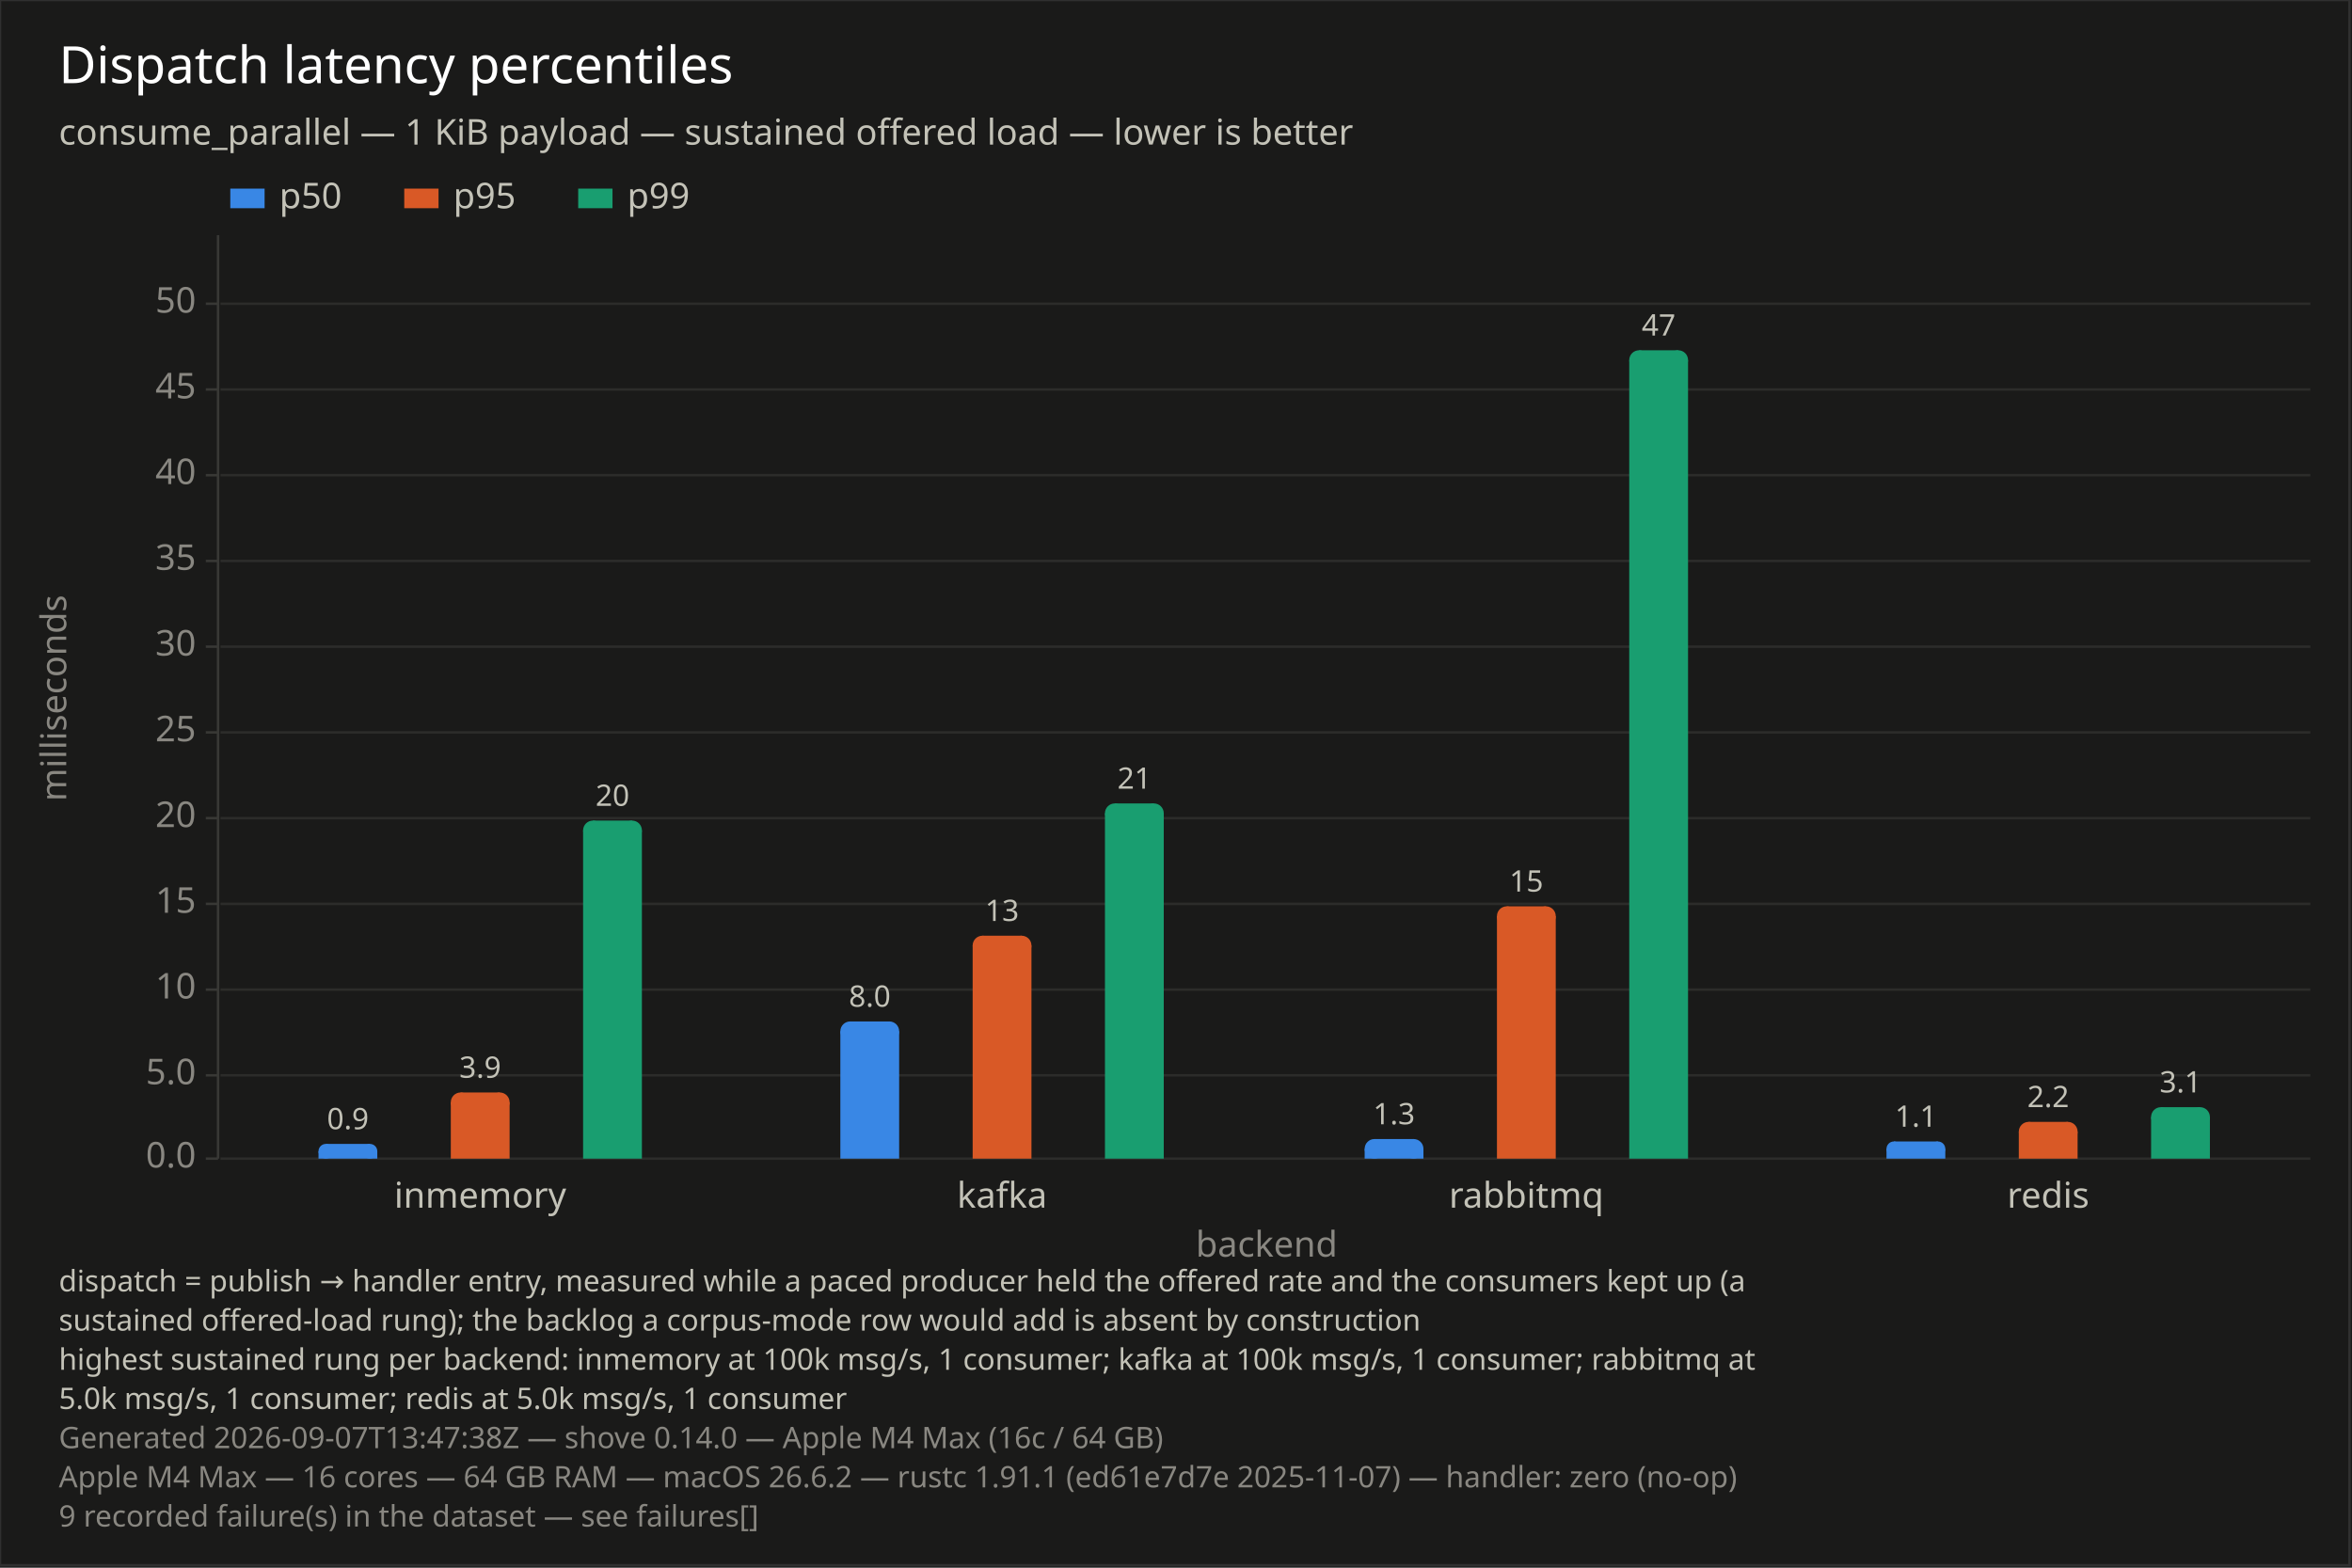
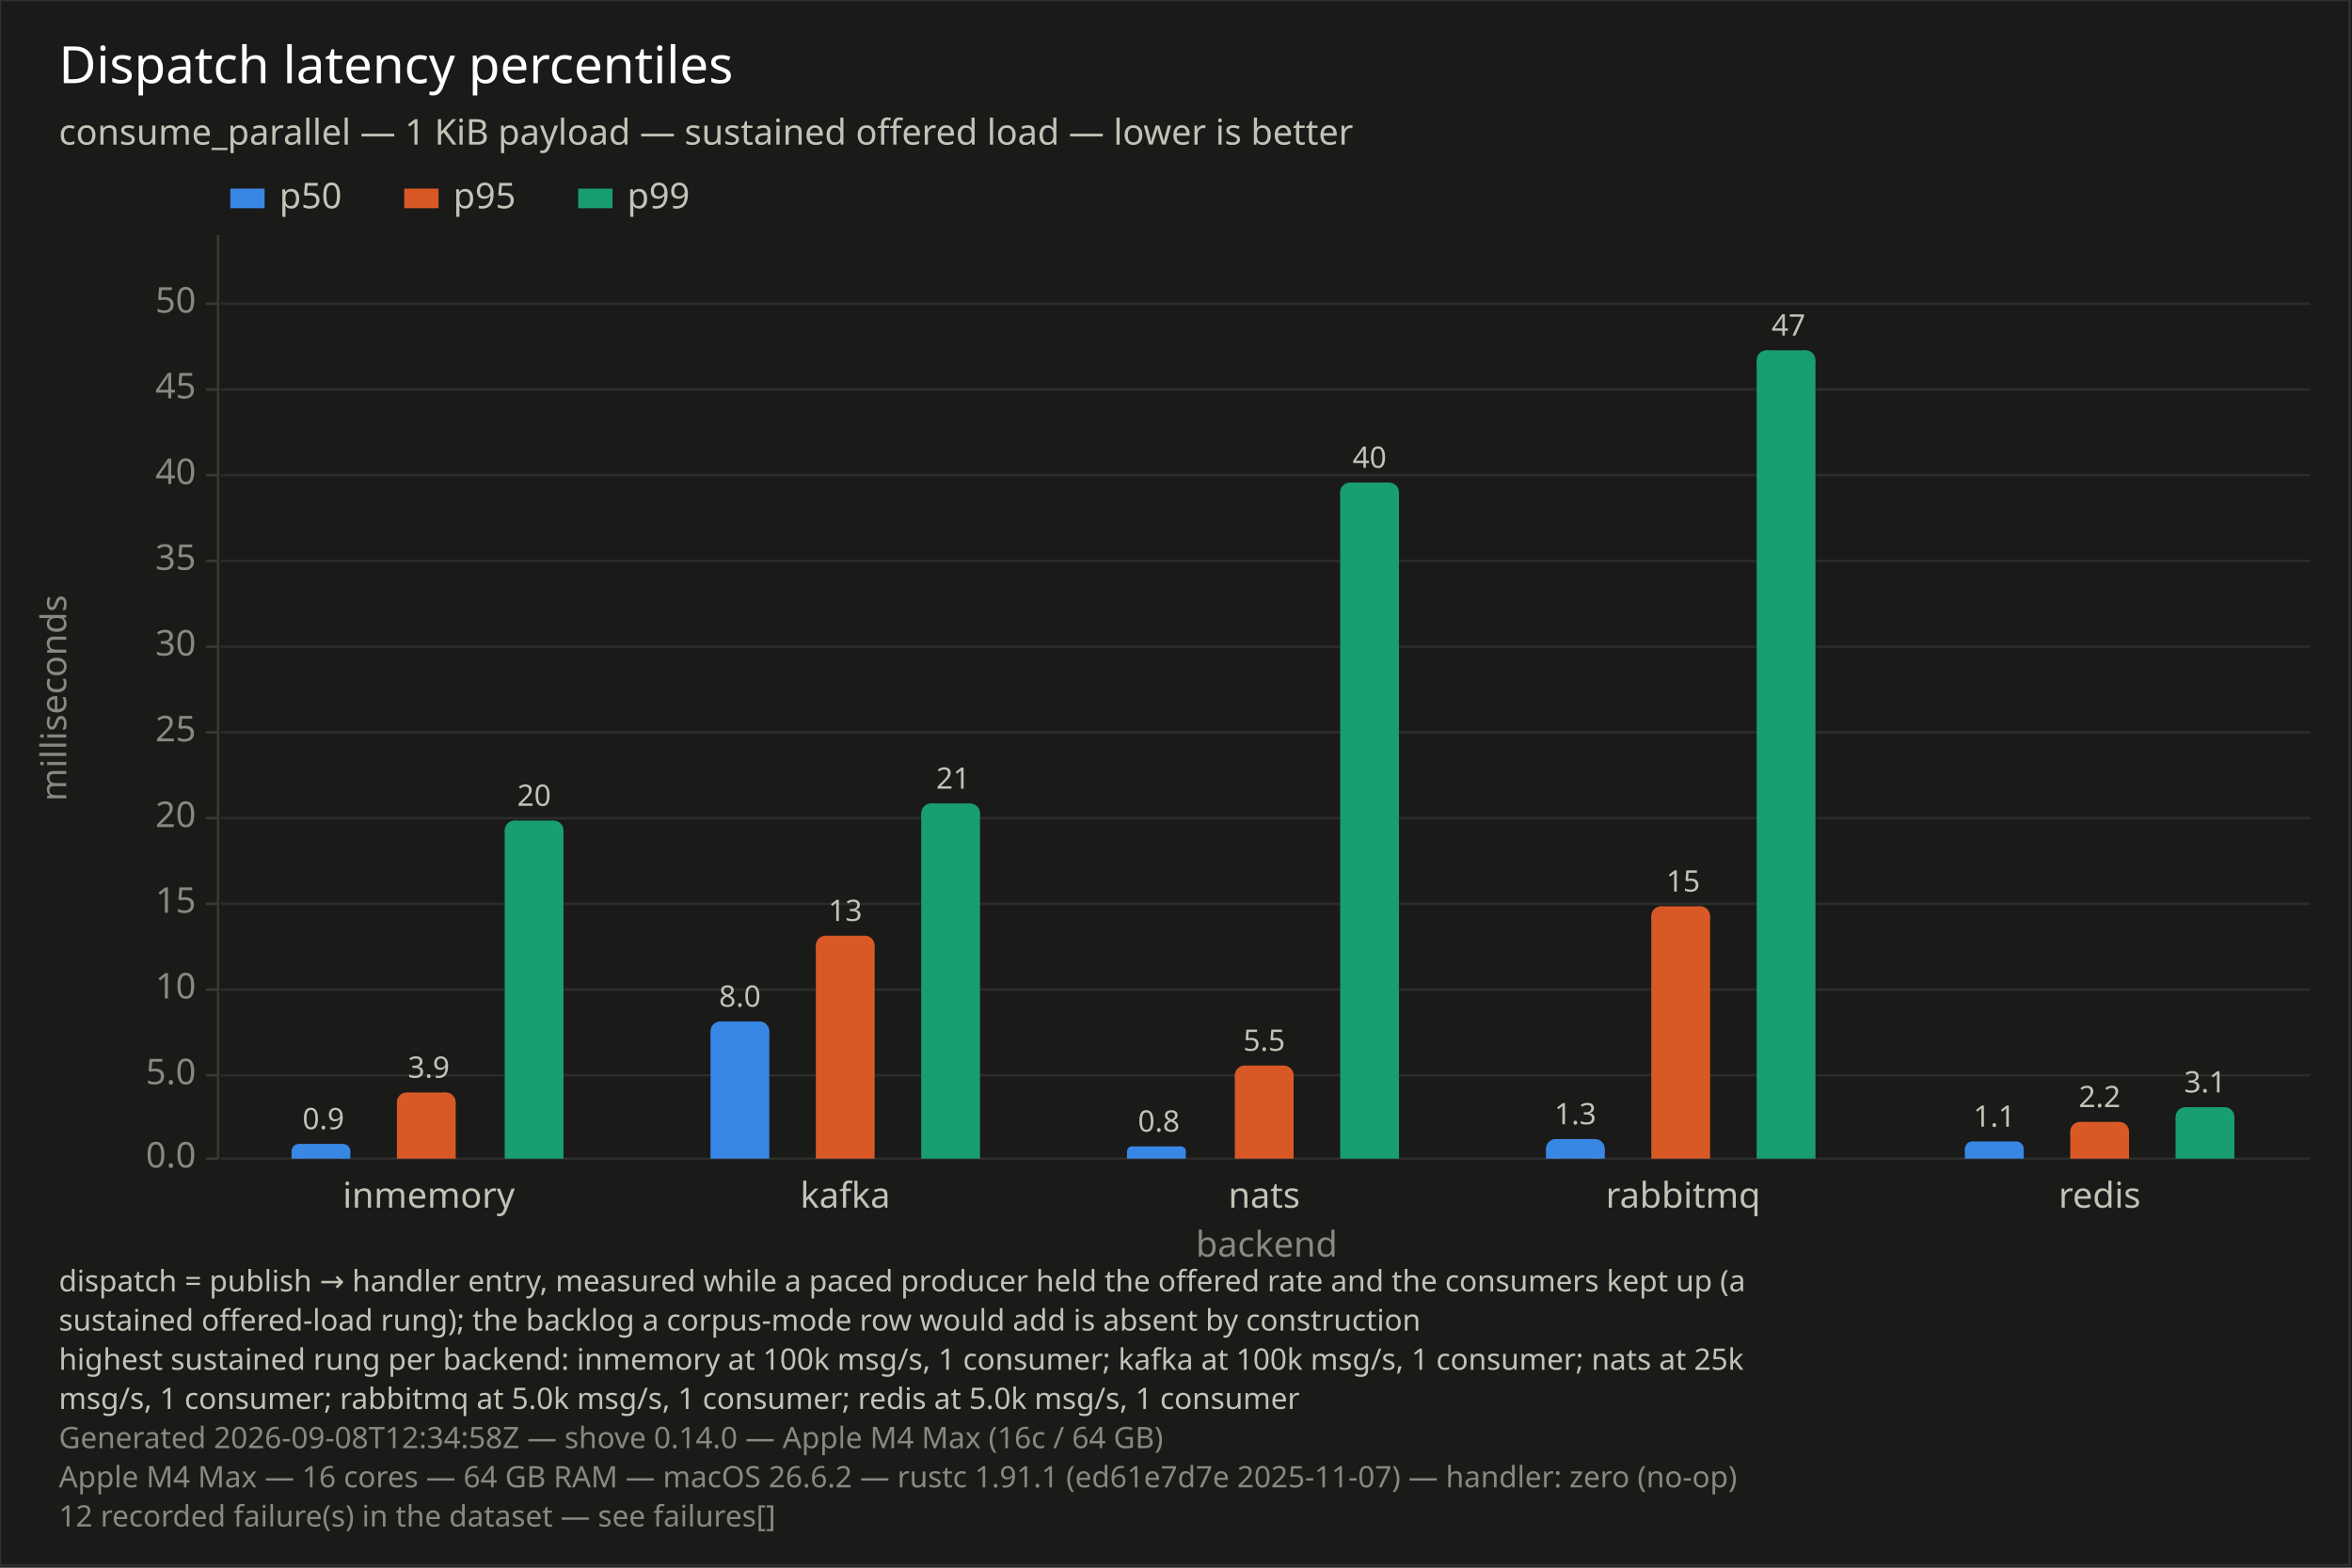
<svg xmlns="http://www.w3.org/2000/svg" width="960" height="640" viewBox="0 0 960 640">
  <rect x="0" y="0" width="960" height="640" opacity="1" fill="#1A1A19" stroke="none" />
  <rect x="0" y="0" width="959" height="639" opacity="0.1" fill="none" stroke="#FFFFFF" />
  <text x="24" y="18" dy="0.76em" text-anchor="start" font-family="sans-serif" font-size="20.968" opacity="1" fill="#FFFFFF">
Dispatch latency percentiles
</text>
  <text x="24" y="48" dy="0.76em" text-anchor="start" font-family="sans-serif" font-size="14.516" opacity="1" fill="#C3C2B7">
consume_parallel — 1 KiB payload — sustained offered load — lower is better
</text>
  <text x="24" y="518" dy="0.76em" text-anchor="start" font-family="sans-serif" font-size="12.097" opacity="1" fill="#C3C2B7">
dispatch = publish → handler entry, measured while a paced producer held the offered rate and the consumers kept up (a
</text>
  <text x="24" y="534" dy="0.76em" text-anchor="start" font-family="sans-serif" font-size="12.097" opacity="1" fill="#C3C2B7">
sustained offered-load rung); the backlog a corpus-mode row would add is absent by construction
</text>
  <text x="24" y="550" dy="0.76em" text-anchor="start" font-family="sans-serif" font-size="12.097" opacity="1" fill="#C3C2B7">
- highest sustained rung per backend: inmemory at 100k msg/s, 1 consumer; kafka at 100k msg/s, 1 consumer; rabbitmq at
+ highest sustained rung per backend: inmemory at 100k msg/s, 1 consumer; kafka at 100k msg/s, 1 consumer; nats at 25k
</text>
  <text x="24" y="566" dy="0.76em" text-anchor="start" font-family="sans-serif" font-size="12.097" opacity="1" fill="#C3C2B7">
- 5.0k msg/s, 1 consumer; redis at 5.0k msg/s, 1 consumer
+ msg/s, 1 consumer; rabbitmq at 5.0k msg/s, 1 consumer; redis at 5.0k msg/s, 1 consumer
</text>
  <text x="24" y="582" dy="0.76em" text-anchor="start" font-family="sans-serif" font-size="12.097" opacity="1" fill="#898781">
- Generated 2026-09-07T13:47:38Z — shove 0.14.0 — Apple M4 Max (16c / 64 GB)
+ Generated 2026-09-08T12:34:58Z — shove 0.14.0 — Apple M4 Max (16c / 64 GB)
</text>
  <text x="24" y="598" dy="0.76em" text-anchor="start" font-family="sans-serif" font-size="12.097" opacity="1" fill="#898781">
Apple M4 Max — 16 cores — 64 GB RAM — macOS 26.6.2 — rustc 1.91.1 (ed61e7d7e 2025-11-07) — handler: zero (no-op)
</text>
  <text x="24" y="614" dy="0.76em" text-anchor="start" font-family="sans-serif" font-size="12.097" opacity="1" fill="#898781">
- 9 recorded failure(s) in the dataset — see failures[]
+ 12 recorded failure(s) in the dataset — see failures[]
</text>
  <text x="16" y="285" dy="0.76em" text-anchor="middle" font-family="sans-serif" font-size="14.516" opacity="1" fill="#898781" transform="rotate(270, 16, 285)">
milliseconds
</text>
  <line opacity="1" stroke="#2C2C2A" stroke-width="1" x1="90" y1="473" x2="943" y2="473" />
  <line opacity="1" stroke="#2C2C2A" stroke-width="1" x1="90" y1="439" x2="943" y2="439" />
  <line opacity="1" stroke="#2C2C2A" stroke-width="1" x1="90" y1="404" x2="943" y2="404" />
  <line opacity="1" stroke="#2C2C2A" stroke-width="1" x1="90" y1="369" x2="943" y2="369" />
  <line opacity="1" stroke="#2C2C2A" stroke-width="1" x1="90" y1="334" x2="943" y2="334" />
  <line opacity="1" stroke="#2C2C2A" stroke-width="1" x1="90" y1="299" x2="943" y2="299" />
  <line opacity="1" stroke="#2C2C2A" stroke-width="1" x1="90" y1="264" x2="943" y2="264" />
  <line opacity="1" stroke="#2C2C2A" stroke-width="1" x1="90" y1="229" x2="943" y2="229" />
  <line opacity="1" stroke="#2C2C2A" stroke-width="1" x1="90" y1="194" x2="943" y2="194" />
  <line opacity="1" stroke="#2C2C2A" stroke-width="1" x1="90" y1="159" x2="943" y2="159" />
  <line opacity="1" stroke="#2C2C2A" stroke-width="1" x1="90" y1="124" x2="943" y2="124" />
  <polyline fill="none" opacity="1" stroke="#383835" stroke-width="1" points="89,96 89,473 " />
  <text x="80" y="473" dy="0.5ex" text-anchor="end" font-family="sans-serif" font-size="14.516" opacity="1" fill="#898781">
0.0
</text>
  <polyline fill="none" opacity="1" stroke="#383835" stroke-width="1" points="84,473 89,473 " />
  <text x="80" y="439" dy="0.5ex" text-anchor="end" font-family="sans-serif" font-size="14.516" opacity="1" fill="#898781">
5.0
</text>
  <polyline fill="none" opacity="1" stroke="#383835" stroke-width="1" points="84,439 89,439 " />
  <text x="80" y="404" dy="0.5ex" text-anchor="end" font-family="sans-serif" font-size="14.516" opacity="1" fill="#898781">
10
</text>
  <polyline fill="none" opacity="1" stroke="#383835" stroke-width="1" points="84,404 89,404 " />
  <text x="80" y="369" dy="0.5ex" text-anchor="end" font-family="sans-serif" font-size="14.516" opacity="1" fill="#898781">
15
</text>
  <polyline fill="none" opacity="1" stroke="#383835" stroke-width="1" points="84,369 89,369 " />
  <text x="80" y="334" dy="0.5ex" text-anchor="end" font-family="sans-serif" font-size="14.516" opacity="1" fill="#898781">
20
</text>
  <polyline fill="none" opacity="1" stroke="#383835" stroke-width="1" points="84,334 89,334 " />
  <text x="80" y="299" dy="0.5ex" text-anchor="end" font-family="sans-serif" font-size="14.516" opacity="1" fill="#898781">
25
</text>
  <polyline fill="none" opacity="1" stroke="#383835" stroke-width="1" points="84,299 89,299 " />
  <text x="80" y="264" dy="0.5ex" text-anchor="end" font-family="sans-serif" font-size="14.516" opacity="1" fill="#898781">
30
</text>
  <polyline fill="none" opacity="1" stroke="#383835" stroke-width="1" points="84,264 89,264 " />
  <text x="80" y="229" dy="0.5ex" text-anchor="end" font-family="sans-serif" font-size="14.516" opacity="1" fill="#898781">
35
</text>
  <polyline fill="none" opacity="1" stroke="#383835" stroke-width="1" points="84,229 89,229 " />
  <text x="80" y="194" dy="0.5ex" text-anchor="end" font-family="sans-serif" font-size="14.516" opacity="1" fill="#898781">
40
</text>
  <polyline fill="none" opacity="1" stroke="#383835" stroke-width="1" points="84,194 89,194 " />
  <text x="80" y="159" dy="0.5ex" text-anchor="end" font-family="sans-serif" font-size="14.516" opacity="1" fill="#898781">
45
</text>
  <polyline fill="none" opacity="1" stroke="#383835" stroke-width="1" points="84,159 89,159 " />
  <text x="80" y="124" dy="0.5ex" text-anchor="end" font-family="sans-serif" font-size="14.516" opacity="1" fill="#898781">
50
</text>
  <polyline fill="none" opacity="1" stroke="#383835" stroke-width="1" points="84,124 89,124 " />
-   <rect x="130" y="470" width="24" height="3" opacity="1" fill="#3987E5" stroke="none" />
-   <rect x="133" y="467" width="18" height="4" opacity="1" fill="#3987E5" stroke="none" />
-   <circle cx="133" cy="470" r="3" opacity="1" fill="#3987E5" stroke="none" stroke-width="0" />
-   <circle cx="151" cy="470" r="3" opacity="1" fill="#3987E5" stroke="none" stroke-width="0" />
-   <text x="142" y="464" dy="-0.5ex" text-anchor="middle" font-family="sans-serif" font-size="12.097" opacity="1" fill="#C3C2B7">
+   <rect x="119" y="470" width="24" height="3" opacity="1" fill="#3987E5" stroke="none" />
+   <rect x="122" y="467" width="18" height="4" opacity="1" fill="#3987E5" stroke="none" />
+   <circle cx="122" cy="470" r="3" opacity="1" fill="#3987E5" stroke="none" stroke-width="0" />
+   <circle cx="140" cy="470" r="3" opacity="1" fill="#3987E5" stroke="none" stroke-width="0" />
+   <text x="132" y="464" dy="-0.5ex" text-anchor="middle" font-family="sans-serif" font-size="12.097" opacity="1" fill="#C3C2B7">
0.9
</text>
-   <rect x="184" y="450" width="24" height="23" opacity="1" fill="#D95926" stroke="none" />
-   <rect x="188" y="446" width="16" height="5" opacity="1" fill="#D95926" stroke="none" />
-   <circle cx="188" cy="450" r="4" opacity="1" fill="#D95926" stroke="none" stroke-width="0" />
-   <circle cx="204" cy="450" r="4" opacity="1" fill="#D95926" stroke="none" stroke-width="0" />
-   <text x="196" y="443" dy="-0.5ex" text-anchor="middle" font-family="sans-serif" font-size="12.097" opacity="1" fill="#C3C2B7">
+   <rect x="162" y="450" width="24" height="23" opacity="1" fill="#D95926" stroke="none" />
+   <rect x="166" y="446" width="16" height="5" opacity="1" fill="#D95926" stroke="none" />
+   <circle cx="166" cy="450" r="4" opacity="1" fill="#D95926" stroke="none" stroke-width="0" />
+   <circle cx="182" cy="450" r="4" opacity="1" fill="#D95926" stroke="none" stroke-width="0" />
+   <text x="175" y="443" dy="-0.5ex" text-anchor="middle" font-family="sans-serif" font-size="12.097" opacity="1" fill="#C3C2B7">
3.9
</text>
-   <rect x="238" y="339" width="24" height="134" opacity="1" fill="#199E70" stroke="none" />
-   <rect x="242" y="335" width="16" height="5" opacity="1" fill="#199E70" stroke="none" />
-   <circle cx="242" cy="339" r="4" opacity="1" fill="#199E70" stroke="none" stroke-width="0" />
-   <circle cx="258" cy="339" r="4" opacity="1" fill="#199E70" stroke="none" stroke-width="0" />
-   <text x="250" y="332" dy="-0.5ex" text-anchor="middle" font-family="sans-serif" font-size="12.097" opacity="1" fill="#C3C2B7">
+   <rect x="206" y="339" width="24" height="134" opacity="1" fill="#199E70" stroke="none" />
+   <rect x="210" y="335" width="16" height="5" opacity="1" fill="#199E70" stroke="none" />
+   <circle cx="210" cy="339" r="4" opacity="1" fill="#199E70" stroke="none" stroke-width="0" />
+   <circle cx="226" cy="339" r="4" opacity="1" fill="#199E70" stroke="none" stroke-width="0" />
+   <text x="218" y="332" dy="-0.5ex" text-anchor="middle" font-family="sans-serif" font-size="12.097" opacity="1" fill="#C3C2B7">
20
</text>
-   <rect x="343" y="421" width="24" height="52" opacity="1" fill="#3987E5" stroke="none" />
-   <rect x="347" y="417" width="16" height="5" opacity="1" fill="#3987E5" stroke="none" />
-   <circle cx="347" cy="421" r="4" opacity="1" fill="#3987E5" stroke="none" stroke-width="0" />
-   <circle cx="363" cy="421" r="4" opacity="1" fill="#3987E5" stroke="none" stroke-width="0" />
-   <text x="355" y="414" dy="-0.5ex" text-anchor="middle" font-family="sans-serif" font-size="12.097" opacity="1" fill="#C3C2B7">
+   <rect x="290" y="421" width="24" height="52" opacity="1" fill="#3987E5" stroke="none" />
+   <rect x="294" y="417" width="16" height="5" opacity="1" fill="#3987E5" stroke="none" />
+   <circle cx="294" cy="421" r="4" opacity="1" fill="#3987E5" stroke="none" stroke-width="0" />
+   <circle cx="310" cy="421" r="4" opacity="1" fill="#3987E5" stroke="none" stroke-width="0" />
+   <text x="302" y="414" dy="-0.5ex" text-anchor="middle" font-family="sans-serif" font-size="12.097" opacity="1" fill="#C3C2B7">
8.0
</text>
-   <rect x="397" y="386" width="24" height="87" opacity="1" fill="#D95926" stroke="none" />
-   <rect x="401" y="382" width="16" height="5" opacity="1" fill="#D95926" stroke="none" />
-   <circle cx="401" cy="386" r="4" opacity="1" fill="#D95926" stroke="none" stroke-width="0" />
-   <circle cx="417" cy="386" r="4" opacity="1" fill="#D95926" stroke="none" stroke-width="0" />
-   <text x="409" y="379" dy="-0.5ex" text-anchor="middle" font-family="sans-serif" font-size="12.097" opacity="1" fill="#C3C2B7">
+   <rect x="333" y="386" width="24" height="87" opacity="1" fill="#D95926" stroke="none" />
+   <rect x="337" y="382" width="16" height="5" opacity="1" fill="#D95926" stroke="none" />
+   <circle cx="337" cy="386" r="4" opacity="1" fill="#D95926" stroke="none" stroke-width="0" />
+   <circle cx="353" cy="386" r="4" opacity="1" fill="#D95926" stroke="none" stroke-width="0" />
+   <text x="345" y="379" dy="-0.5ex" text-anchor="middle" font-family="sans-serif" font-size="12.097" opacity="1" fill="#C3C2B7">
13
</text>
-   <rect x="451" y="332" width="24" height="141" opacity="1" fill="#199E70" stroke="none" />
-   <rect x="455" y="328" width="16" height="5" opacity="1" fill="#199E70" stroke="none" />
-   <circle cx="455" cy="332" r="4" opacity="1" fill="#199E70" stroke="none" stroke-width="0" />
-   <circle cx="471" cy="332" r="4" opacity="1" fill="#199E70" stroke="none" stroke-width="0" />
-   <text x="463" y="325" dy="-0.5ex" text-anchor="middle" font-family="sans-serif" font-size="12.097" opacity="1" fill="#C3C2B7">
+   <rect x="376" y="332" width="24" height="141" opacity="1" fill="#199E70" stroke="none" />
+   <rect x="380" y="328" width="16" height="5" opacity="1" fill="#199E70" stroke="none" />
+   <circle cx="380" cy="332" r="4" opacity="1" fill="#199E70" stroke="none" stroke-width="0" />
+   <circle cx="396" cy="332" r="4" opacity="1" fill="#199E70" stroke="none" stroke-width="0" />
+   <text x="389" y="325" dy="-0.5ex" text-anchor="middle" font-family="sans-serif" font-size="12.097" opacity="1" fill="#C3C2B7">
21
</text>
-   <rect x="557" y="469" width="24" height="4" opacity="1" fill="#3987E5" stroke="none" />
-   <rect x="561" y="465" width="16" height="5" opacity="1" fill="#3987E5" stroke="none" />
-   <circle cx="561" cy="469" r="4" opacity="1" fill="#3987E5" stroke="none" stroke-width="0" />
-   <circle cx="577" cy="469" r="4" opacity="1" fill="#3987E5" stroke="none" stroke-width="0" />
-   <text x="569" y="462" dy="-0.5ex" text-anchor="middle" font-family="sans-serif" font-size="12.097" opacity="1" fill="#C3C2B7">
+   <rect x="460" y="470" width="24" height="3" opacity="1" fill="#3987E5" stroke="none" />
+   <rect x="462" y="468" width="20" height="3" opacity="1" fill="#3987E5" stroke="none" />
+   <circle cx="462" cy="470" r="2" opacity="1" fill="#3987E5" stroke="none" stroke-width="0" />
+   <circle cx="482" cy="470" r="2" opacity="1" fill="#3987E5" stroke="none" stroke-width="0" />
+   <text x="473" y="465" dy="-0.5ex" text-anchor="middle" font-family="sans-serif" font-size="12.097" opacity="1" fill="#C3C2B7">
+ 0.8
+ </text>
+   <rect x="504" y="439" width="24" height="34" opacity="1" fill="#D95926" stroke="none" />
+   <rect x="508" y="435" width="16" height="5" opacity="1" fill="#D95926" stroke="none" />
+   <circle cx="508" cy="439" r="4" opacity="1" fill="#D95926" stroke="none" stroke-width="0" />
+   <circle cx="524" cy="439" r="4" opacity="1" fill="#D95926" stroke="none" stroke-width="0" />
+   <text x="516" y="432" dy="-0.5ex" text-anchor="middle" font-family="sans-serif" font-size="12.097" opacity="1" fill="#C3C2B7">
+ 5.5
+ </text>
+   <rect x="547" y="201" width="24" height="272" opacity="1" fill="#199E70" stroke="none" />
+   <rect x="551" y="197" width="16" height="5" opacity="1" fill="#199E70" stroke="none" />
+   <circle cx="551" cy="201" r="4" opacity="1" fill="#199E70" stroke="none" stroke-width="0" />
+   <circle cx="567" cy="201" r="4" opacity="1" fill="#199E70" stroke="none" stroke-width="0" />
+   <text x="559" y="194" dy="-0.5ex" text-anchor="middle" font-family="sans-serif" font-size="12.097" opacity="1" fill="#C3C2B7">
+ 40
+ </text>
+   <rect x="631" y="469" width="24" height="4" opacity="1" fill="#3987E5" stroke="none" />
+   <rect x="635" y="465" width="16" height="5" opacity="1" fill="#3987E5" stroke="none" />
+   <circle cx="635" cy="469" r="4" opacity="1" fill="#3987E5" stroke="none" stroke-width="0" />
+   <circle cx="651" cy="469" r="4" opacity="1" fill="#3987E5" stroke="none" stroke-width="0" />
+   <text x="643" y="462" dy="-0.5ex" text-anchor="middle" font-family="sans-serif" font-size="12.097" opacity="1" fill="#C3C2B7">
1.3
</text>
-   <rect x="611" y="374" width="24" height="99" opacity="1" fill="#D95926" stroke="none" />
-   <rect x="615" y="370" width="16" height="5" opacity="1" fill="#D95926" stroke="none" />
-   <circle cx="615" cy="374" r="4" opacity="1" fill="#D95926" stroke="none" stroke-width="0" />
-   <circle cx="631" cy="374" r="4" opacity="1" fill="#D95926" stroke="none" stroke-width="0" />
-   <text x="623" y="367" dy="-0.5ex" text-anchor="middle" font-family="sans-serif" font-size="12.097" opacity="1" fill="#C3C2B7">
+   <rect x="674" y="374" width="24" height="99" opacity="1" fill="#D95926" stroke="none" />
+   <rect x="678" y="370" width="16" height="5" opacity="1" fill="#D95926" stroke="none" />
+   <circle cx="678" cy="374" r="4" opacity="1" fill="#D95926" stroke="none" stroke-width="0" />
+   <circle cx="694" cy="374" r="4" opacity="1" fill="#D95926" stroke="none" stroke-width="0" />
+   <text x="687" y="367" dy="-0.5ex" text-anchor="middle" font-family="sans-serif" font-size="12.097" opacity="1" fill="#C3C2B7">
15
</text>
-   <rect x="665" y="147" width="24" height="326" opacity="1" fill="#199E70" stroke="none" />
-   <rect x="669" y="143" width="16" height="5" opacity="1" fill="#199E70" stroke="none" />
-   <circle cx="669" cy="147" r="4" opacity="1" fill="#199E70" stroke="none" stroke-width="0" />
-   <circle cx="685" cy="147" r="4" opacity="1" fill="#199E70" stroke="none" stroke-width="0" />
-   <text x="677" y="140" dy="-0.5ex" text-anchor="middle" font-family="sans-serif" font-size="12.097" opacity="1" fill="#C3C2B7">
+   <rect x="717" y="147" width="24" height="326" opacity="1" fill="#199E70" stroke="none" />
+   <rect x="721" y="143" width="16" height="5" opacity="1" fill="#199E70" stroke="none" />
+   <circle cx="721" cy="147" r="4" opacity="1" fill="#199E70" stroke="none" stroke-width="0" />
+   <circle cx="737" cy="147" r="4" opacity="1" fill="#199E70" stroke="none" stroke-width="0" />
+   <text x="730" y="140" dy="-0.5ex" text-anchor="middle" font-family="sans-serif" font-size="12.097" opacity="1" fill="#C3C2B7">
47
</text>
-   <rect x="770" y="469" width="24" height="4" opacity="1" fill="#3987E5" stroke="none" />
-   <rect x="773" y="466" width="18" height="4" opacity="1" fill="#3987E5" stroke="none" />
-   <circle cx="773" cy="469" r="3" opacity="1" fill="#3987E5" stroke="none" stroke-width="0" />
-   <circle cx="791" cy="469" r="3" opacity="1" fill="#3987E5" stroke="none" stroke-width="0" />
-   <text x="782" y="463" dy="-0.5ex" text-anchor="middle" font-family="sans-serif" font-size="12.097" opacity="1" fill="#C3C2B7">
+   <rect x="802" y="469" width="24" height="4" opacity="1" fill="#3987E5" stroke="none" />
+   <rect x="805" y="466" width="18" height="4" opacity="1" fill="#3987E5" stroke="none" />
+   <circle cx="805" cy="469" r="3" opacity="1" fill="#3987E5" stroke="none" stroke-width="0" />
+   <circle cx="823" cy="469" r="3" opacity="1" fill="#3987E5" stroke="none" stroke-width="0" />
+   <text x="814" y="463" dy="-0.5ex" text-anchor="middle" font-family="sans-serif" font-size="12.097" opacity="1" fill="#C3C2B7">
1.1
</text>
-   <rect x="824" y="462" width="24" height="11" opacity="1" fill="#D95926" stroke="none" />
-   <rect x="828" y="458" width="16" height="5" opacity="1" fill="#D95926" stroke="none" />
-   <circle cx="828" cy="462" r="4" opacity="1" fill="#D95926" stroke="none" stroke-width="0" />
-   <circle cx="844" cy="462" r="4" opacity="1" fill="#D95926" stroke="none" stroke-width="0" />
-   <text x="836" y="455" dy="-0.5ex" text-anchor="middle" font-family="sans-serif" font-size="12.097" opacity="1" fill="#C3C2B7">
+   <rect x="845" y="462" width="24" height="11" opacity="1" fill="#D95926" stroke="none" />
+   <rect x="849" y="458" width="16" height="5" opacity="1" fill="#D95926" stroke="none" />
+   <circle cx="849" cy="462" r="4" opacity="1" fill="#D95926" stroke="none" stroke-width="0" />
+   <circle cx="865" cy="462" r="4" opacity="1" fill="#D95926" stroke="none" stroke-width="0" />
+   <text x="857" y="455" dy="-0.5ex" text-anchor="middle" font-family="sans-serif" font-size="12.097" opacity="1" fill="#C3C2B7">
2.2
</text>
-   <rect x="878" y="456" width="24" height="17" opacity="1" fill="#199E70" stroke="none" />
-   <rect x="882" y="452" width="16" height="5" opacity="1" fill="#199E70" stroke="none" />
-   <circle cx="882" cy="456" r="4" opacity="1" fill="#199E70" stroke="none" stroke-width="0" />
-   <circle cx="898" cy="456" r="4" opacity="1" fill="#199E70" stroke="none" stroke-width="0" />
-   <text x="890" y="449" dy="-0.5ex" text-anchor="middle" font-family="sans-serif" font-size="12.097" opacity="1" fill="#C3C2B7">
+   <rect x="888" y="456" width="24" height="17" opacity="1" fill="#199E70" stroke="none" />
+   <rect x="892" y="452" width="16" height="5" opacity="1" fill="#199E70" stroke="none" />
+   <circle cx="892" cy="456" r="4" opacity="1" fill="#199E70" stroke="none" stroke-width="0" />
+   <circle cx="908" cy="456" r="4" opacity="1" fill="#199E70" stroke="none" stroke-width="0" />
+   <text x="900" y="449" dy="-0.5ex" text-anchor="middle" font-family="sans-serif" font-size="12.097" opacity="1" fill="#C3C2B7">
3.1
</text>
-   <text x="196" y="482" dy="0.76em" text-anchor="middle" font-family="sans-serif" font-size="14.516" opacity="1" fill="#C3C2B7">
+   <text x="175" y="482" dy="0.76em" text-anchor="middle" font-family="sans-serif" font-size="14.516" opacity="1" fill="#C3C2B7">
inmemory
</text>
-   <text x="409" y="482" dy="0.76em" text-anchor="middle" font-family="sans-serif" font-size="14.516" opacity="1" fill="#C3C2B7">
+   <text x="345" y="482" dy="0.76em" text-anchor="middle" font-family="sans-serif" font-size="14.516" opacity="1" fill="#C3C2B7">
kafka
</text>
-   <text x="623" y="482" dy="0.76em" text-anchor="middle" font-family="sans-serif" font-size="14.516" opacity="1" fill="#C3C2B7">
+   <text x="516" y="482" dy="0.76em" text-anchor="middle" font-family="sans-serif" font-size="14.516" opacity="1" fill="#C3C2B7">
+ nats
+ </text>
+   <text x="687" y="482" dy="0.76em" text-anchor="middle" font-family="sans-serif" font-size="14.516" opacity="1" fill="#C3C2B7">
rabbitmq
</text>
-   <text x="836" y="482" dy="0.76em" text-anchor="middle" font-family="sans-serif" font-size="14.516" opacity="1" fill="#C3C2B7">
+   <text x="857" y="482" dy="0.76em" text-anchor="middle" font-family="sans-serif" font-size="14.516" opacity="1" fill="#C3C2B7">
redis
</text>
  <text x="517" y="502" dy="0.76em" text-anchor="middle" font-family="sans-serif" font-size="14.516" opacity="1" fill="#898781">
backend
</text>
  <rect x="94" y="77" width="14" height="8" opacity="1" fill="#3987E5" stroke="none" />
  <text x="114" y="74" dy="0.76em" text-anchor="start" font-family="sans-serif" font-size="14.516" opacity="1" fill="#C3C2B7">
p50
</text>
  <rect x="165" y="77" width="14" height="8" opacity="1" fill="#D95926" stroke="none" />
  <text x="185" y="74" dy="0.76em" text-anchor="start" font-family="sans-serif" font-size="14.516" opacity="1" fill="#C3C2B7">
p95
</text>
  <rect x="236" y="77" width="14" height="8" opacity="1" fill="#199E70" stroke="none" />
  <text x="256" y="74" dy="0.76em" text-anchor="start" font-family="sans-serif" font-size="14.516" opacity="1" fill="#C3C2B7">
p99
</text>
</svg>
